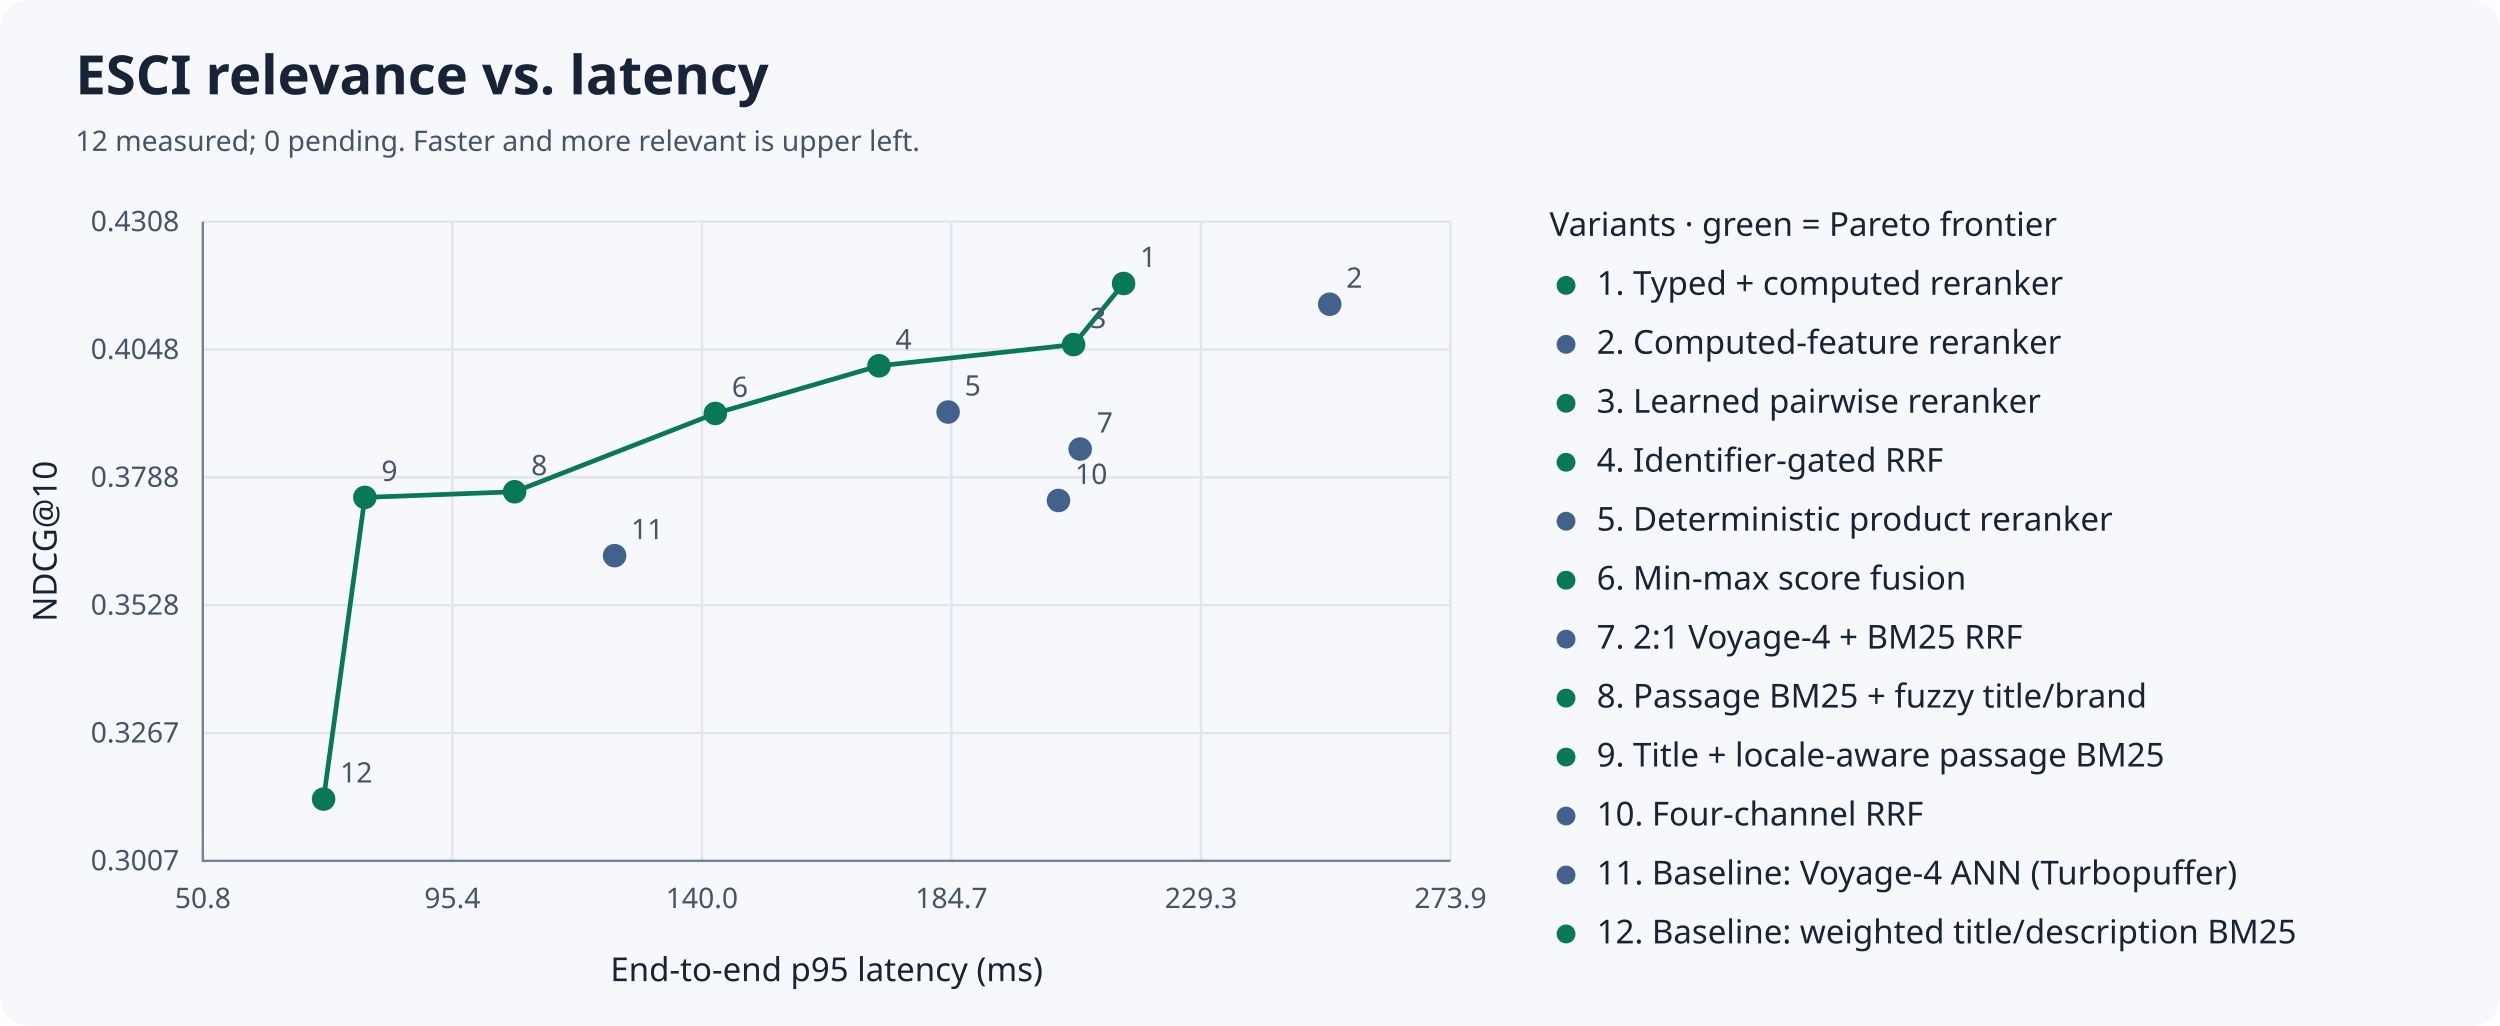
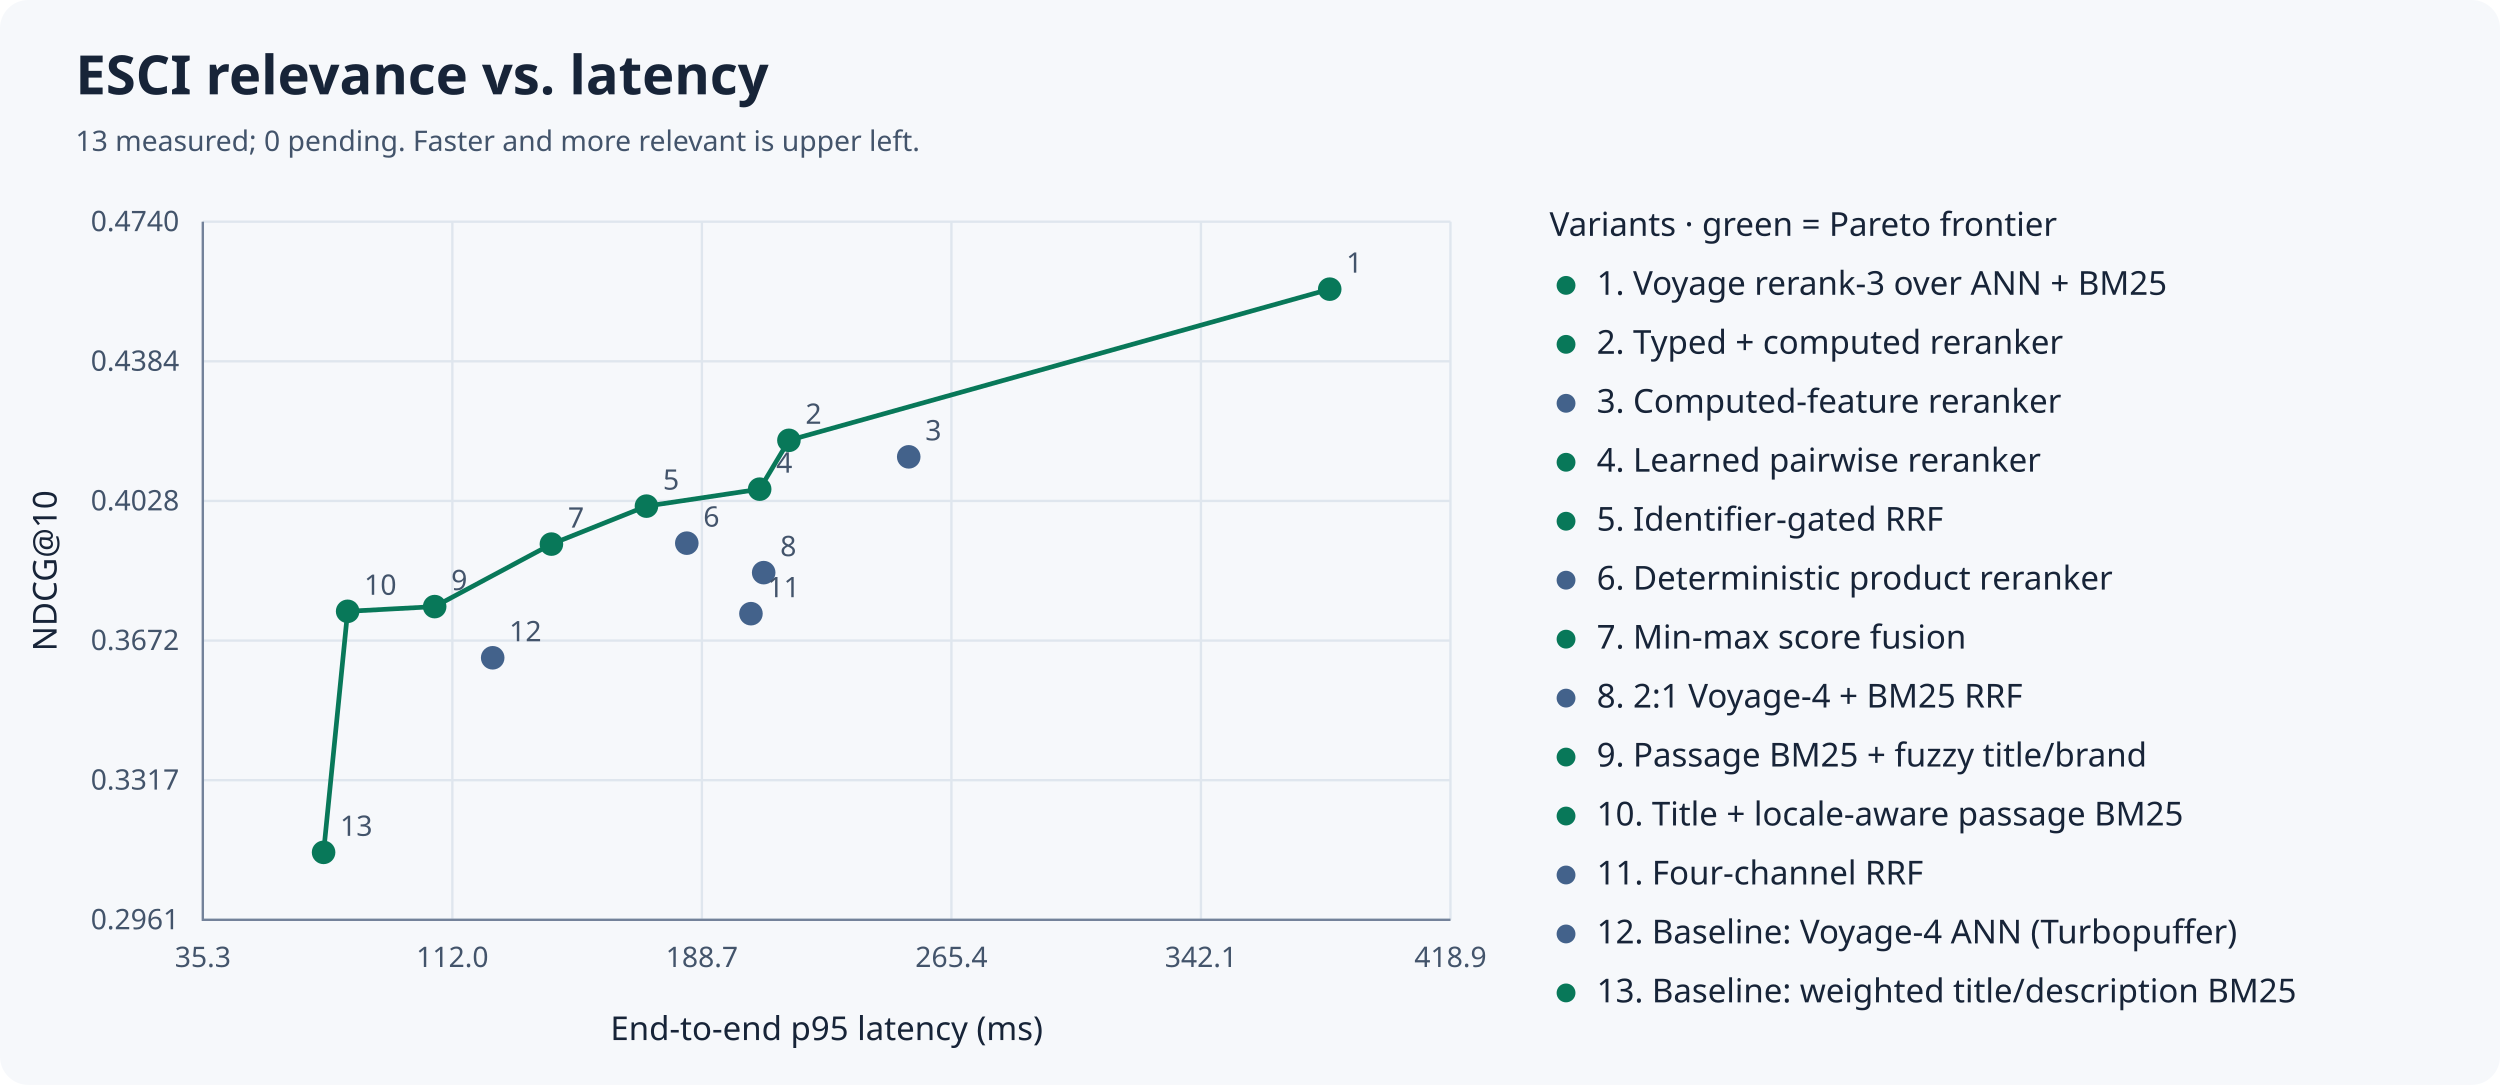
- <svg xmlns="http://www.w3.org/2000/svg" viewBox="0 0 1060 435" role="img" aria-labelledby="title desc">
+ <svg xmlns="http://www.w3.org/2000/svg" viewBox="0 0 1060 460" role="img" aria-labelledby="title desc">
  <style>text{font:14px system-ui,sans-serif;fill:#172438}.small{font-size:12px;fill:#43546b}.heading{font-size:23px;font-weight:bold}.axis{stroke:#73829a}.grid{stroke:#dfe6ee}</style>
  <rect width="100%" height="100%" rx="12" fill="#f6f8fb" />
  <text x="32" y="40" class="heading">ESCI relevance vs. latency</text>
-   <text x="32" y="64" class="small">12 measured; 0 pending. Faster and more relevant is upper left.</text>
-   <path class="grid" d="M86.0 94V365 M86 365.0H615" />
-   <text class="small" x="86.0" y="385" text-anchor="middle">50.8</text>
-   <text class="small" x="76" y="369.0" text-anchor="end">0.3007</text>
-   <path class="grid" d="M191.8 94V365 M86 310.8H615" />
-   <text class="small" x="191.8" y="385" text-anchor="middle">95.4</text>
-   <text class="small" x="76" y="314.8" text-anchor="end">0.3267</text>
-   <path class="grid" d="M297.6 94V365 M86 256.6H615" />
-   <text class="small" x="297.6" y="385" text-anchor="middle">140.0</text>
-   <text class="small" x="76" y="260.6" text-anchor="end">0.3528</text>
-   <path class="grid" d="M403.4 94V365 M86 202.4H615" />
-   <text class="small" x="403.4" y="385" text-anchor="middle">184.7</text>
-   <text class="small" x="76" y="206.4" text-anchor="end">0.3788</text>
-   <path class="grid" d="M509.2 94V365 M86 148.2H615" />
-   <text class="small" x="509.2" y="385" text-anchor="middle">229.3</text>
-   <text class="small" x="76" y="152.2" text-anchor="end">0.4048</text>
-   <path class="grid" d="M615.0 94V365 M86 94.0H615" />
-   <text class="small" x="615.0" y="385" text-anchor="middle">273.9</text>
-   <text class="small" x="76" y="98.0" text-anchor="end">0.4308</text>
-   <path class="axis" fill="none" d="M86 94V365H615" />
-   <text x="350.5" y="416" text-anchor="middle">End-to-end p95 latency (ms)</text>
-   <text transform="translate(24 229.5) rotate(-90)" text-anchor="middle">NDCG@10</text>
+   <text x="32" y="64" class="small">13 measured; 0 pending. Faster and more relevant is upper left.</text>
+   <path class="grid" d="M86.0 94V390 M86 390.0H615" />
+   <text class="small" x="86.0" y="410" text-anchor="middle">35.3</text>
+   <text class="small" x="76" y="394.0" text-anchor="end">0.2961</text>
+   <path class="grid" d="M191.8 94V390 M86 330.8H615" />
+   <text class="small" x="191.8" y="410" text-anchor="middle">112.0</text>
+   <text class="small" x="76" y="334.8" text-anchor="end">0.3317</text>
+   <path class="grid" d="M297.6 94V390 M86 271.6H615" />
+   <text class="small" x="297.6" y="410" text-anchor="middle">188.7</text>
+   <text class="small" x="76" y="275.6" text-anchor="end">0.3672</text>
+   <path class="grid" d="M403.4 94V390 M86 212.4H615" />
+   <text class="small" x="403.4" y="410" text-anchor="middle">265.4</text>
+   <text class="small" x="76" y="216.4" text-anchor="end">0.4028</text>
+   <path class="grid" d="M509.2 94V390 M86 153.2H615" />
+   <text class="small" x="509.2" y="410" text-anchor="middle">342.1</text>
+   <text class="small" x="76" y="157.2" text-anchor="end">0.4384</text>
+   <path class="grid" d="M615.0 94V390 M86 94.0H615" />
+   <text class="small" x="615.0" y="410" text-anchor="middle">418.9</text>
+   <text class="small" x="76" y="98.0" text-anchor="end">0.4740</text>
+   <path class="axis" fill="none" d="M86 94V390H615" />
+   <text x="350.5" y="441" text-anchor="middle">End-to-end p95 latency (ms)</text>
+   <text transform="translate(24 242.0) rotate(-90)" text-anchor="middle">NDCG@10</text>
  <text x="657" y="100">Variants · green = Pareto frontier</text>
-   <polyline points="137.2,338.8 154.7,210.9 218.2,208.5 303.3,175.3 372.7,155.1 455.2,146.1 476.4,120.2" fill="none" stroke="#087859" stroke-width="2" />
-   <circle cx="476.4" cy="120.2" r="5" fill="#087859" />
+   <polyline points="137.2,361.4 147.4,259.2 184.3,257.2 233.8,230.7 274.1,214.6 322.1,207.4 334.5,186.7 563.8,122.6" fill="none" stroke="#087859" stroke-width="2" />
+   <circle cx="563.8" cy="122.6" r="5" fill="#087859" />
  <circle cx="664" cy="121" r="4" fill="#087859" />
-   <text x="677" y="125">1. Typed + computed reranker</text>
-   <circle cx="563.8" cy="129.0" r="5" fill="#43628b" />
-   <circle cx="664" cy="146" r="4" fill="#43628b" />
-   <text x="677" y="150">2. Computed-feature reranker</text>
-   <circle cx="455.2" cy="146.1" r="5" fill="#087859" />
-   <circle cx="664" cy="171" r="4" fill="#087859" />
-   <text x="677" y="175">3. Learned pairwise reranker</text>
-   <circle cx="372.7" cy="155.1" r="5" fill="#087859" />
+   <text x="677" y="125">1. Voyage rerank-3 over ANN + BM25</text>
+   <circle cx="334.5" cy="186.7" r="5" fill="#087859" />
+   <circle cx="664" cy="146" r="4" fill="#087859" />
+   <text x="677" y="150">2. Typed + computed reranker</text>
+   <circle cx="385.3" cy="193.7" r="5" fill="#43628b" />
+   <circle cx="664" cy="171" r="4" fill="#43628b" />
+   <text x="677" y="175">3. Computed-feature reranker</text>
+   <circle cx="322.1" cy="207.4" r="5" fill="#087859" />
  <circle cx="664" cy="196" r="4" fill="#087859" />
-   <text x="677" y="200">4. Identifier-gated RRF</text>
-   <circle cx="402.0" cy="174.7" r="5" fill="#43628b" />
-   <circle cx="664" cy="221" r="4" fill="#43628b" />
-   <text x="677" y="225">5. Deterministic product reranker</text>
-   <circle cx="303.3" cy="175.3" r="5" fill="#087859" />
-   <circle cx="664" cy="246" r="4" fill="#087859" />
-   <text x="677" y="250">6. Min-max score fusion</text>
-   <circle cx="458.0" cy="190.4" r="5" fill="#43628b" />
-   <circle cx="664" cy="271" r="4" fill="#43628b" />
-   <text x="677" y="275">7. 2:1 Voyage-4 + BM25 RRF</text>
-   <circle cx="218.2" cy="208.5" r="5" fill="#087859" />
-   <circle cx="664" cy="296" r="4" fill="#087859" />
-   <text x="677" y="300">8. Passage BM25 + fuzzy title/brand</text>
-   <circle cx="154.7" cy="210.9" r="5" fill="#087859" />
+   <text x="677" y="200">4. Learned pairwise reranker</text>
+   <circle cx="274.1" cy="214.6" r="5" fill="#087859" />
+   <circle cx="664" cy="221" r="4" fill="#087859" />
+   <text x="677" y="225">5. Identifier-gated RRF</text>
+   <circle cx="291.2" cy="230.3" r="5" fill="#43628b" />
+   <circle cx="664" cy="246" r="4" fill="#43628b" />
+   <text x="677" y="250">6. Deterministic product reranker</text>
+   <circle cx="233.8" cy="230.7" r="5" fill="#087859" />
+   <circle cx="664" cy="271" r="4" fill="#087859" />
+   <text x="677" y="275">7. Min-max score fusion</text>
+   <circle cx="323.8" cy="242.8" r="5" fill="#43628b" />
+   <circle cx="664" cy="296" r="4" fill="#43628b" />
+   <text x="677" y="300">8. 2:1 Voyage-4 + BM25 RRF</text>
+   <circle cx="184.3" cy="257.2" r="5" fill="#087859" />
  <circle cx="664" cy="321" r="4" fill="#087859" />
-   <text x="677" y="325">9. Title + locale-aware passage BM25</text>
-   <circle cx="448.8" cy="212.2" r="5" fill="#43628b" />
-   <circle cx="664" cy="346" r="4" fill="#43628b" />
-   <text x="677" y="350">10. Four-channel RRF</text>
-   <circle cx="260.6" cy="235.6" r="5" fill="#43628b" />
+   <text x="677" y="325">9. Passage BM25 + fuzzy title/brand</text>
+   <circle cx="147.4" cy="259.2" r="5" fill="#087859" />
+   <circle cx="664" cy="346" r="4" fill="#087859" />
+   <text x="677" y="350">10. Title + locale-aware passage BM25</text>
+   <circle cx="318.4" cy="260.2" r="5" fill="#43628b" />
  <circle cx="664" cy="371" r="4" fill="#43628b" />
-   <text x="677" y="375">11. Baseline: Voyage-4 ANN (Turbopuffer)</text>
-   <circle cx="137.2" cy="338.8" r="5" fill="#087859" />
-   <circle cx="664" cy="396" r="4" fill="#087859" />
-   <text x="677" y="400">12. Baseline: weighted title/description BM25</text>
-   <text class="small" x="483.4" y="113.2">1</text>
-   <text class="small" x="570.8" y="122.0">2</text>
-   <text class="small" x="462.2" y="139.1">3</text>
-   <text class="small" x="379.7" y="148.1">4</text>
-   <text class="small" x="409.0" y="167.7">5</text>
-   <text class="small" x="310.3" y="168.3">6</text>
-   <text class="small" x="465.0" y="183.4">7</text>
-   <text class="small" x="225.2" y="201.5">8</text>
-   <text class="small" x="161.7" y="203.9">9</text>
-   <text class="small" x="455.8" y="205.2">10</text>
-   <text class="small" x="267.6" y="228.6">11</text>
-   <text class="small" x="144.2" y="331.8">12</text>
+   <text x="677" y="375">11. Four-channel RRF</text>
+   <circle cx="208.9" cy="278.9" r="5" fill="#43628b" />
+   <circle cx="664" cy="396" r="4" fill="#43628b" />
+   <text x="677" y="400">12. Baseline: Voyage-4 ANN (Turbopuffer)</text>
+   <circle cx="137.2" cy="361.4" r="5" fill="#087859" />
+   <circle cx="664" cy="421" r="4" fill="#087859" />
+   <text x="677" y="425">13. Baseline: weighted title/description BM25</text>
+   <text class="small" x="570.8" y="115.6">1</text>
+   <text class="small" x="341.5" y="179.7">2</text>
+   <text class="small" x="392.3" y="186.7">3</text>
+   <text class="small" x="329.1" y="200.4">4</text>
+   <text class="small" x="281.1" y="207.6">5</text>
+   <text class="small" x="298.2" y="223.3">6</text>
+   <text class="small" x="240.8" y="223.7">7</text>
+   <text class="small" x="330.8" y="235.8">8</text>
+   <text class="small" x="191.3" y="250.2">9</text>
+   <text class="small" x="154.4" y="252.2">10</text>
+   <text class="small" x="325.4" y="253.2">11</text>
+   <text class="small" x="215.9" y="271.9">12</text>
+   <text class="small" x="144.2" y="354.4">13</text>
</svg>
